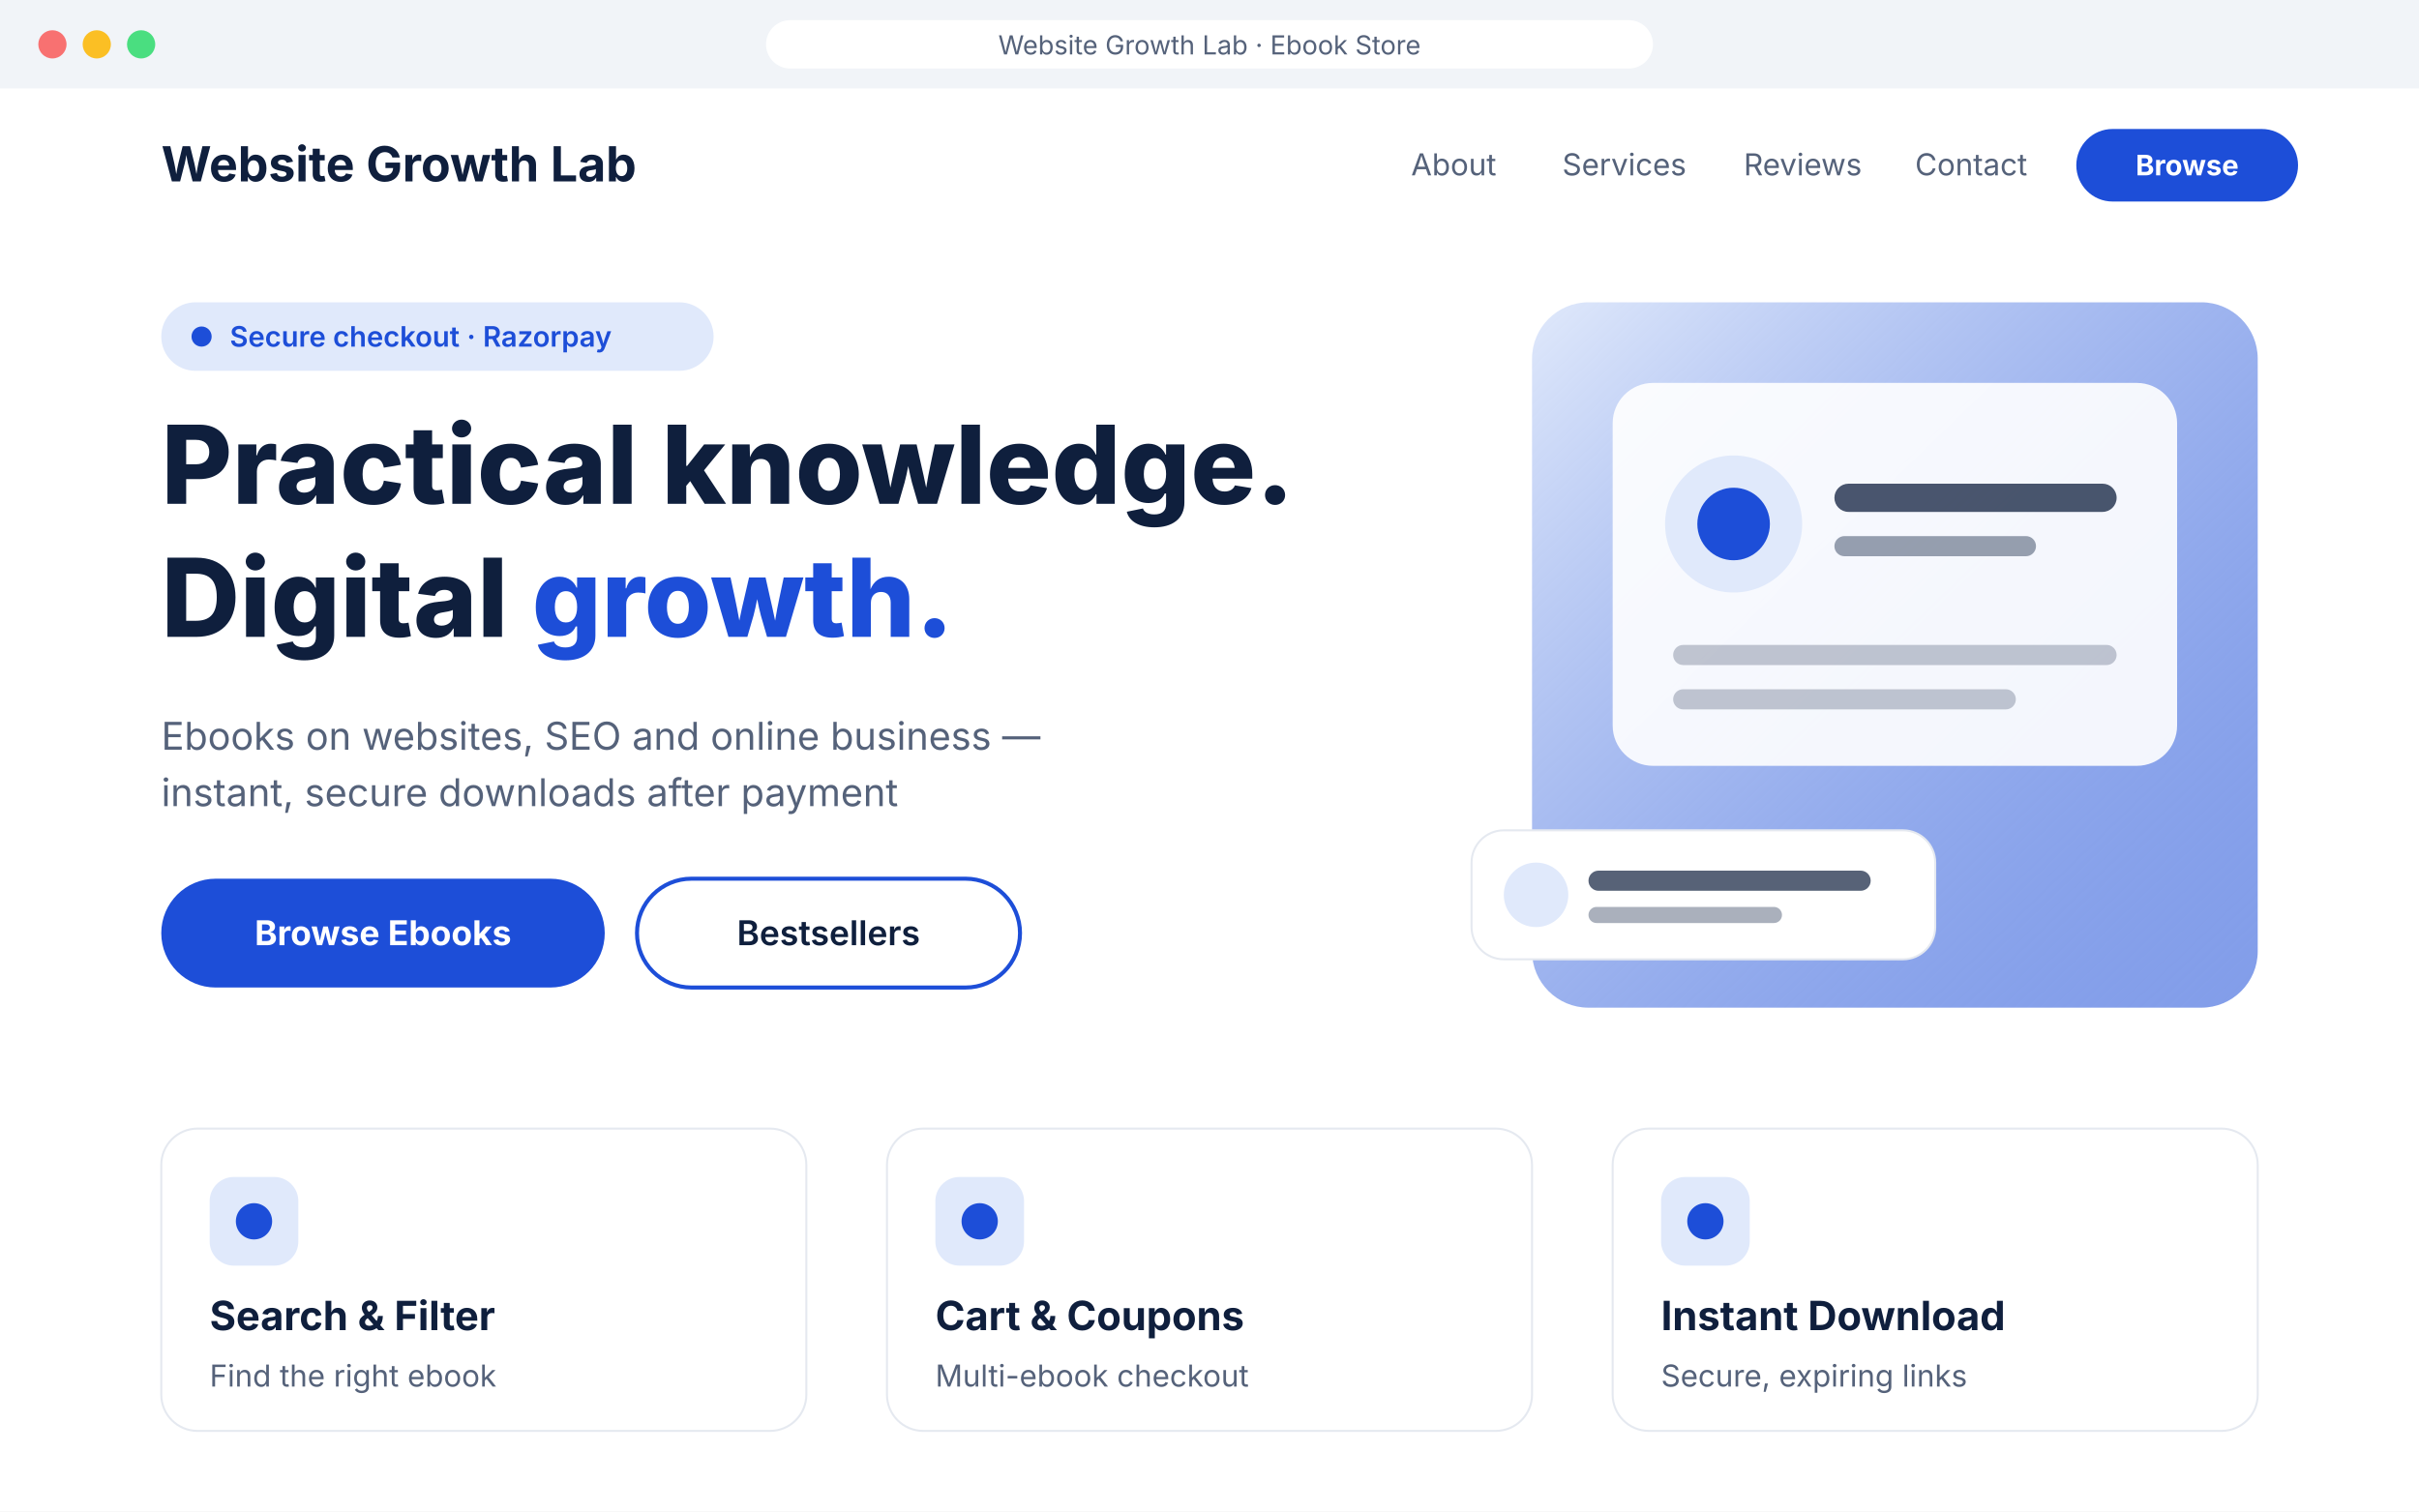
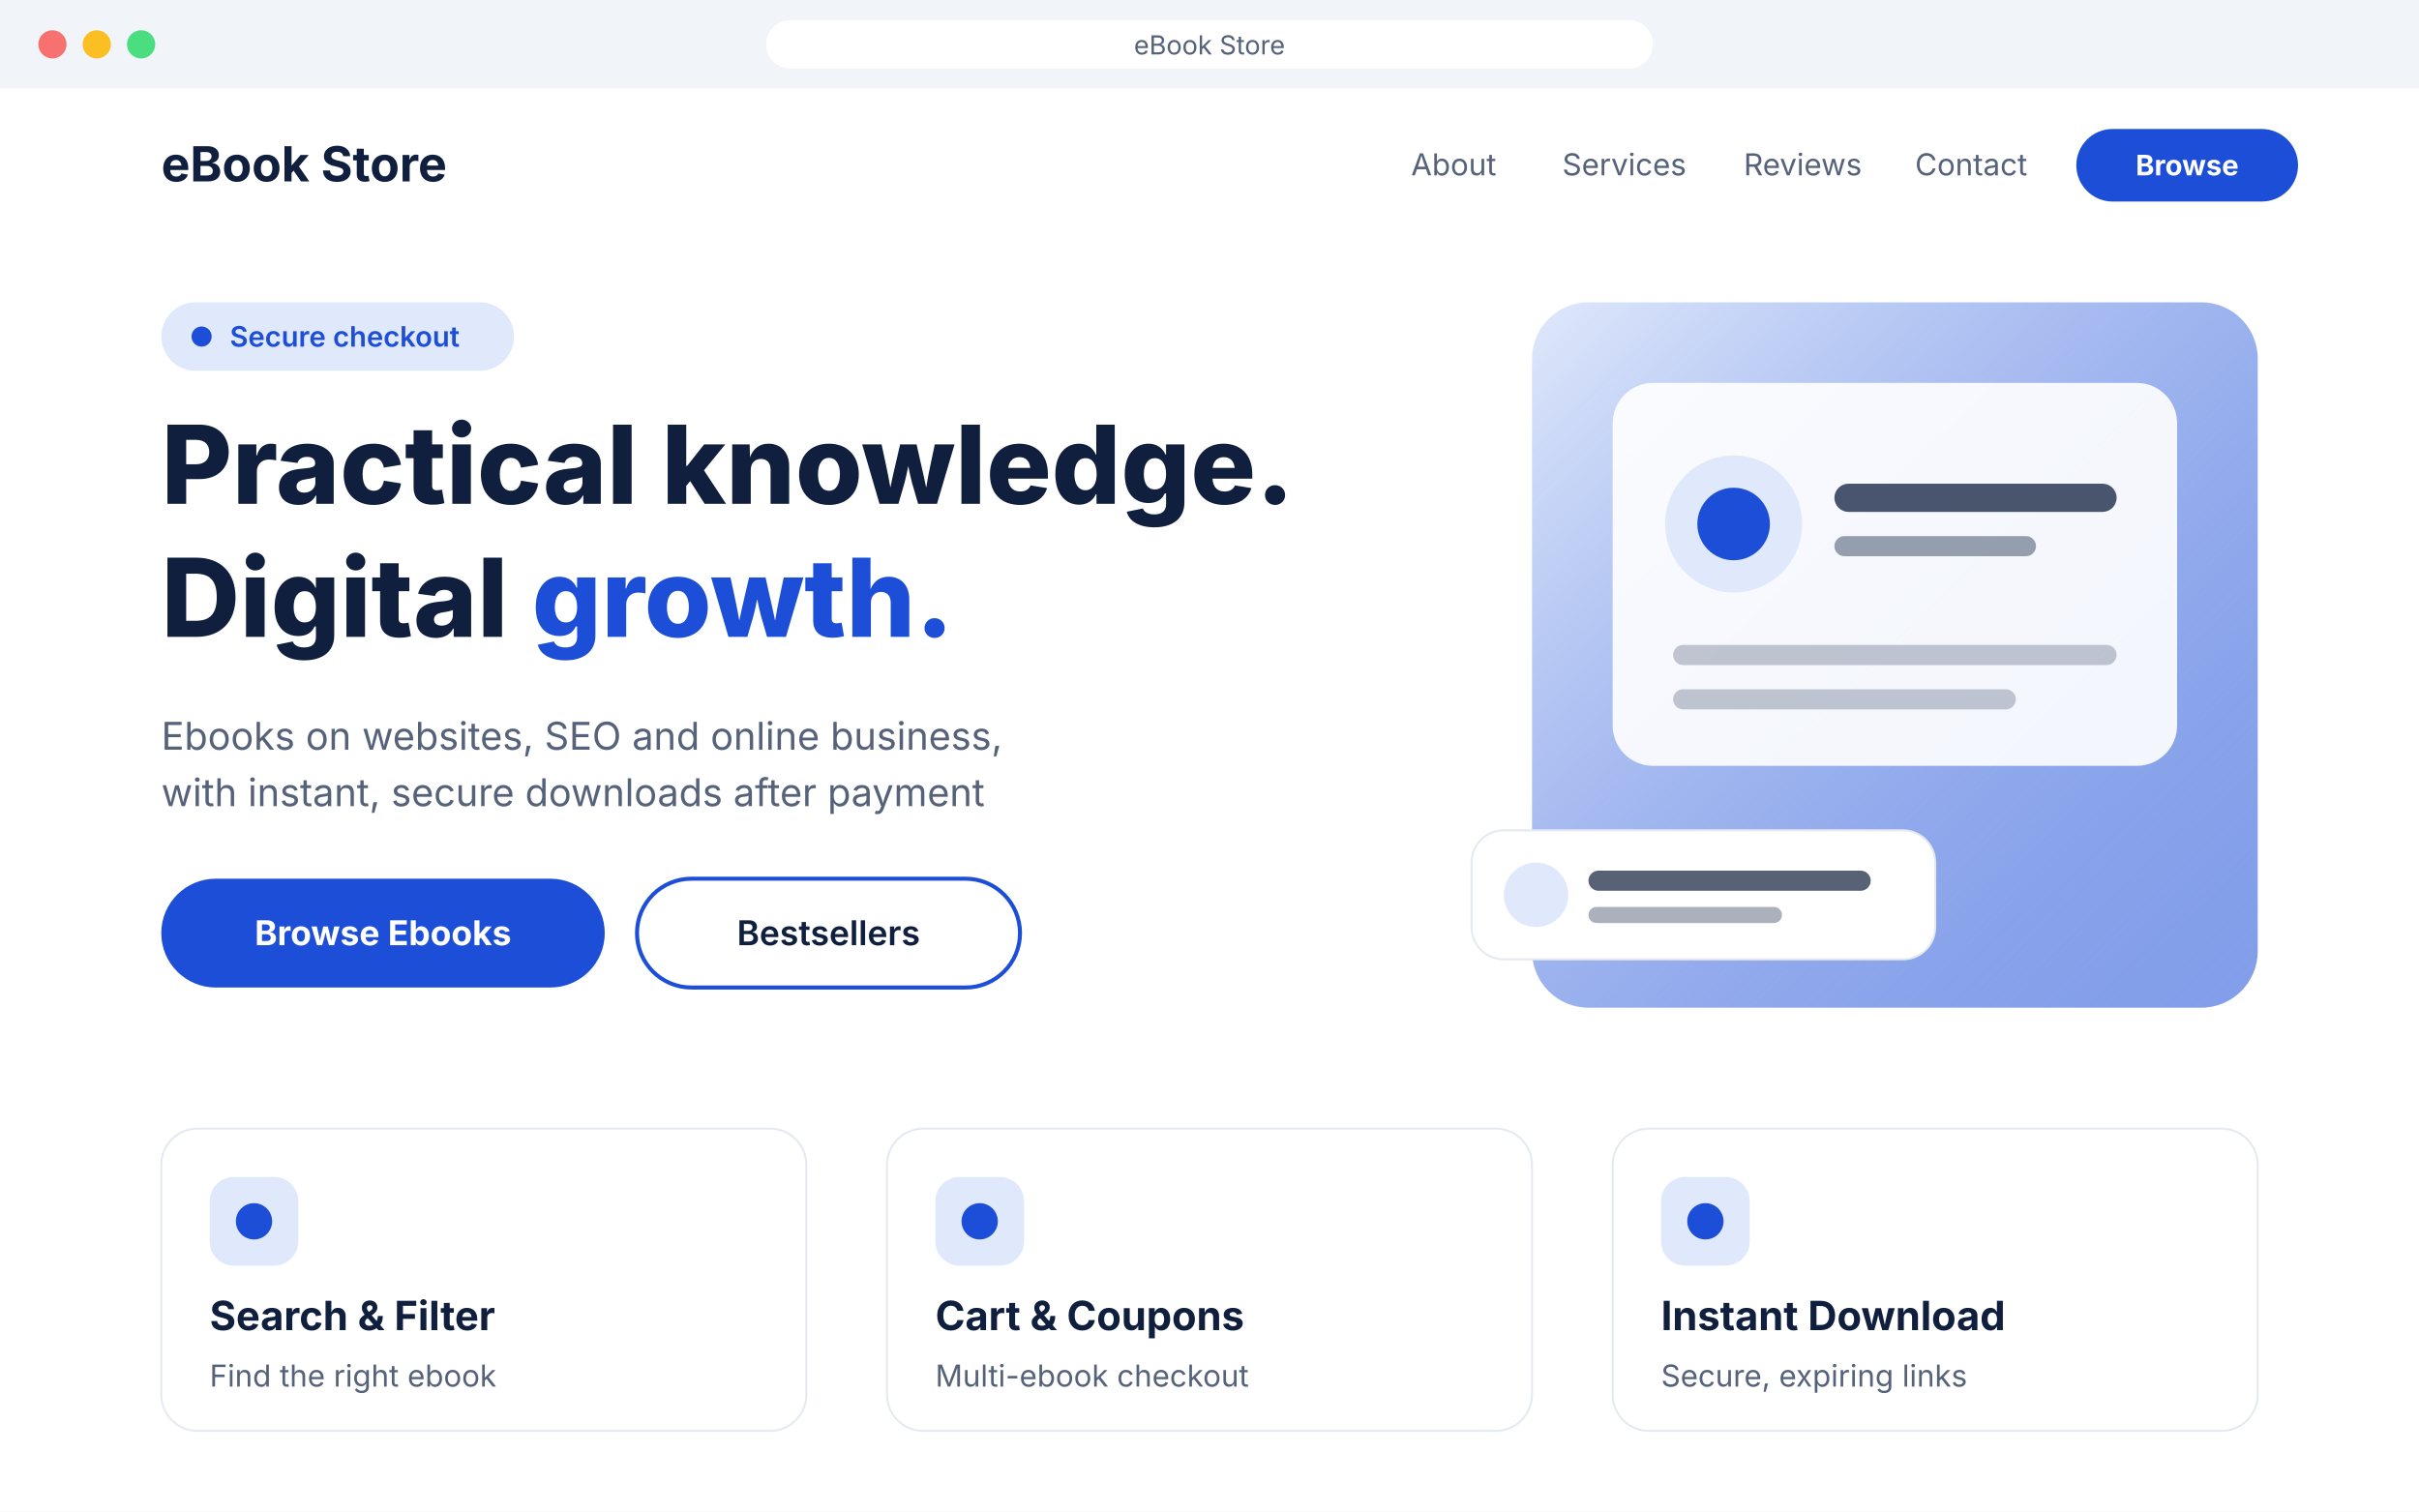
- <svg xmlns="http://www.w3.org/2000/svg" viewBox="0 0 1200 750" width="1200" height="750" role="img" aria-label="Preview of the Website Growth Lab website">
+ <svg xmlns="http://www.w3.org/2000/svg" viewBox="0 0 1200 750" width="1200" height="750" role="img" aria-label="Preview of the eBook Store website">
  <defs>
    <linearGradient id="hero" x1="0" y1="0" x2="1" y2="1">
      <stop offset="0" stop-color="#e0e9fb" />
      <stop offset="1" stop-color="#1d4ed8" stop-opacity="0.55" />
    </linearGradient>
  </defs>
  <rect width="1200" height="750" fill="#ffffff" />
  <rect width="1200" height="44" fill="#f1f4f8" />
  <circle cx="26" cy="22" r="7" fill="#f87171" />
  <circle cx="48" cy="22" r="7" fill="#fbbf24" />
  <circle cx="70" cy="22" r="7" fill="#4ade80" />
  <rect x="380" y="10" width="440" height="24" rx="12" fill="#ffffff" />
-   <text x="600" y="27" text-anchor="middle" font-family="Inter, Arial, sans-serif" font-size="13" fill="#55627a">Website Growth Lab · Ebook Store</text>
+   <text x="600" y="27" text-anchor="middle" font-family="Inter, Arial, sans-serif" font-size="13" fill="#55627a">eBook Store</text>
  <rect y="44" width="1200" height="74" fill="#ffffff" />
-   <text x="80" y="90" font-family="Inter, Arial, sans-serif" font-size="24" font-weight="700" fill="#0f1f3d">Website Growth Lab</text>
+   <text x="80" y="90" font-family="Inter, Arial, sans-serif" font-size="24" font-weight="700" fill="#0f1f3d">eBook Store</text>
  <g font-family="Inter, Arial, sans-serif" font-size="15" fill="#55627a">
    <text x="700" y="87">About</text>
    <text x="775" y="87">Services</text>
    <text x="865" y="87">Reviews</text>
    <text x="950" y="87">Contact</text>
  </g>
  <rect x="1030" y="64" width="110" height="36" rx="18" fill="#1d4ed8" />
  <text x="1085" y="87" text-anchor="middle" font-family="Inter, Arial, sans-serif" font-size="14" font-weight="700" fill="#fff">Browse</text>
  <g transform="translate(80,150)">
-     <rect width="274" height="34" rx="17" fill="#e0e9fb" />
+     <rect width="175" height="34" rx="17" fill="#e0e9fb" />
    <circle cx="20" cy="17" r="5" fill="#1d4ed8" />
-     <text x="34" y="22" font-family="Inter, Arial, sans-serif" font-size="14" font-weight="600" fill="#1d4ed8">Secure checkout · Razorpay</text>
+     <text x="34" y="22" font-family="Inter, Arial, sans-serif" font-size="14" font-weight="600" fill="#1d4ed8">Secure checkout</text>
  </g>
  <text font-family="Inter, Arial, sans-serif" font-size="54" fill="#0f1f3d" font-weight="800">
    <tspan x="80" y="250">Practical knowledge.</tspan>
    <tspan x="80" y="316">Digital <tspan fill="#1d4ed8" font-style="normal">growth.</tspan>
    </tspan>
  </text>
  <text font-family="Inter, Arial, sans-serif" font-size="19" fill="#55627a">
-     <tspan x="80" y="372">Ebooks on websites, SEO and online business —</tspan>
-     <tspan x="80" y="400">instant, secure downloads after payment</tspan>
+     <tspan x="80" y="372">Ebooks on websites, SEO and online business,</tspan>
+     <tspan x="80" y="400">with instant, secure downloads after payment</tspan>
  </text>
  <rect x="80" y="436" width="220" height="54" rx="27" fill="#1d4ed8" />
  <text x="190" y="469" text-anchor="middle" font-family="Inter, Arial, sans-serif" font-size="17" font-weight="700" fill="#fff">Browse Ebooks</text>
  <rect x="316" y="436" width="190" height="54" rx="27" fill="none" stroke="#1d4ed8" stroke-width="2" />
  <text x="411" y="469" text-anchor="middle" font-family="Inter, Arial, sans-serif" font-size="17" font-weight="600" fill="#0f1f3d">Bestsellers</text>
  <g transform="translate(760,150)">
    <rect width="360" height="350" rx="28" fill="url(#hero)" />
    <rect x="40" y="40" width="280" height="190" rx="20" fill="#ffffff" opacity="0.9" />
    <circle cx="100" cy="110" r="34" fill="#e0e9fb" />
    <circle cx="100" cy="110" r="18" fill="#1d4ed8" />
    <rect x="150" y="90" width="140" height="14" rx="7" fill="#0f1f3d" opacity="0.75" />
    <rect x="150" y="116" width="100" height="10" rx="5" fill="#55627a" opacity="0.6" />
    <rect x="70" y="170" width="220" height="10" rx="5" fill="#55627a" opacity="0.35" />
    <rect x="70" y="192" width="170" height="10" rx="5" fill="#55627a" opacity="0.35" />
    <rect x="-30" y="262" width="230" height="64" rx="16" fill="#ffffff" stroke="#e5e9f0" />
    <circle cx="2" cy="294" r="16" fill="#e0e9fb" />
    <rect x="28" y="282" width="140" height="10" rx="5" fill="#0f1f3d" opacity="0.7" />
    <rect x="28" y="300" width="96" height="8" rx="4" fill="#55627a" opacity="0.5" />
  </g>
  <g transform="translate(80,560)">
    <rect width="320" height="150" rx="18" fill="#ffffff" stroke="#e5e9f0" />
    <rect x="24" y="24" width="44" height="44" rx="12" fill="#e0e9fb" />
    <circle cx="46" cy="46" r="9" fill="#1d4ed8" />
    <text x="24" y="100" font-family="Inter, Arial, sans-serif" font-size="20" font-weight="700" fill="#0f1f3d">Search &amp; Filter</text>
    <text x="24" y="128" font-family="Inter, Arial, sans-serif" font-size="15" fill="#55627a">Find the right ebook</text>
  </g>
  <g transform="translate(440,560)">
    <rect width="320" height="150" rx="18" fill="#ffffff" stroke="#e5e9f0" />
    <rect x="24" y="24" width="44" height="44" rx="12" fill="#e0e9fb" />
    <circle cx="46" cy="46" r="9" fill="#1d4ed8" />
    <text x="24" y="100" font-family="Inter, Arial, sans-serif" font-size="20" font-weight="700" fill="#0f1f3d">Cart &amp; Coupons</text>
    <text x="24" y="128" font-family="Inter, Arial, sans-serif" font-size="15" fill="#55627a">Multi-ebook checkout</text>
  </g>
  <g transform="translate(800,560)">
    <rect width="320" height="150" rx="18" fill="#ffffff" stroke="#e5e9f0" />
    <rect x="24" y="24" width="44" height="44" rx="12" fill="#e0e9fb" />
    <circle cx="46" cy="46" r="9" fill="#1d4ed8" />
    <text x="24" y="100" font-family="Inter, Arial, sans-serif" font-size="20" font-weight="700" fill="#0f1f3d">Instant Download</text>
    <text x="24" y="128" font-family="Inter, Arial, sans-serif" font-size="15" fill="#55627a">Secure, expiring links</text>
  </g>
</svg>
